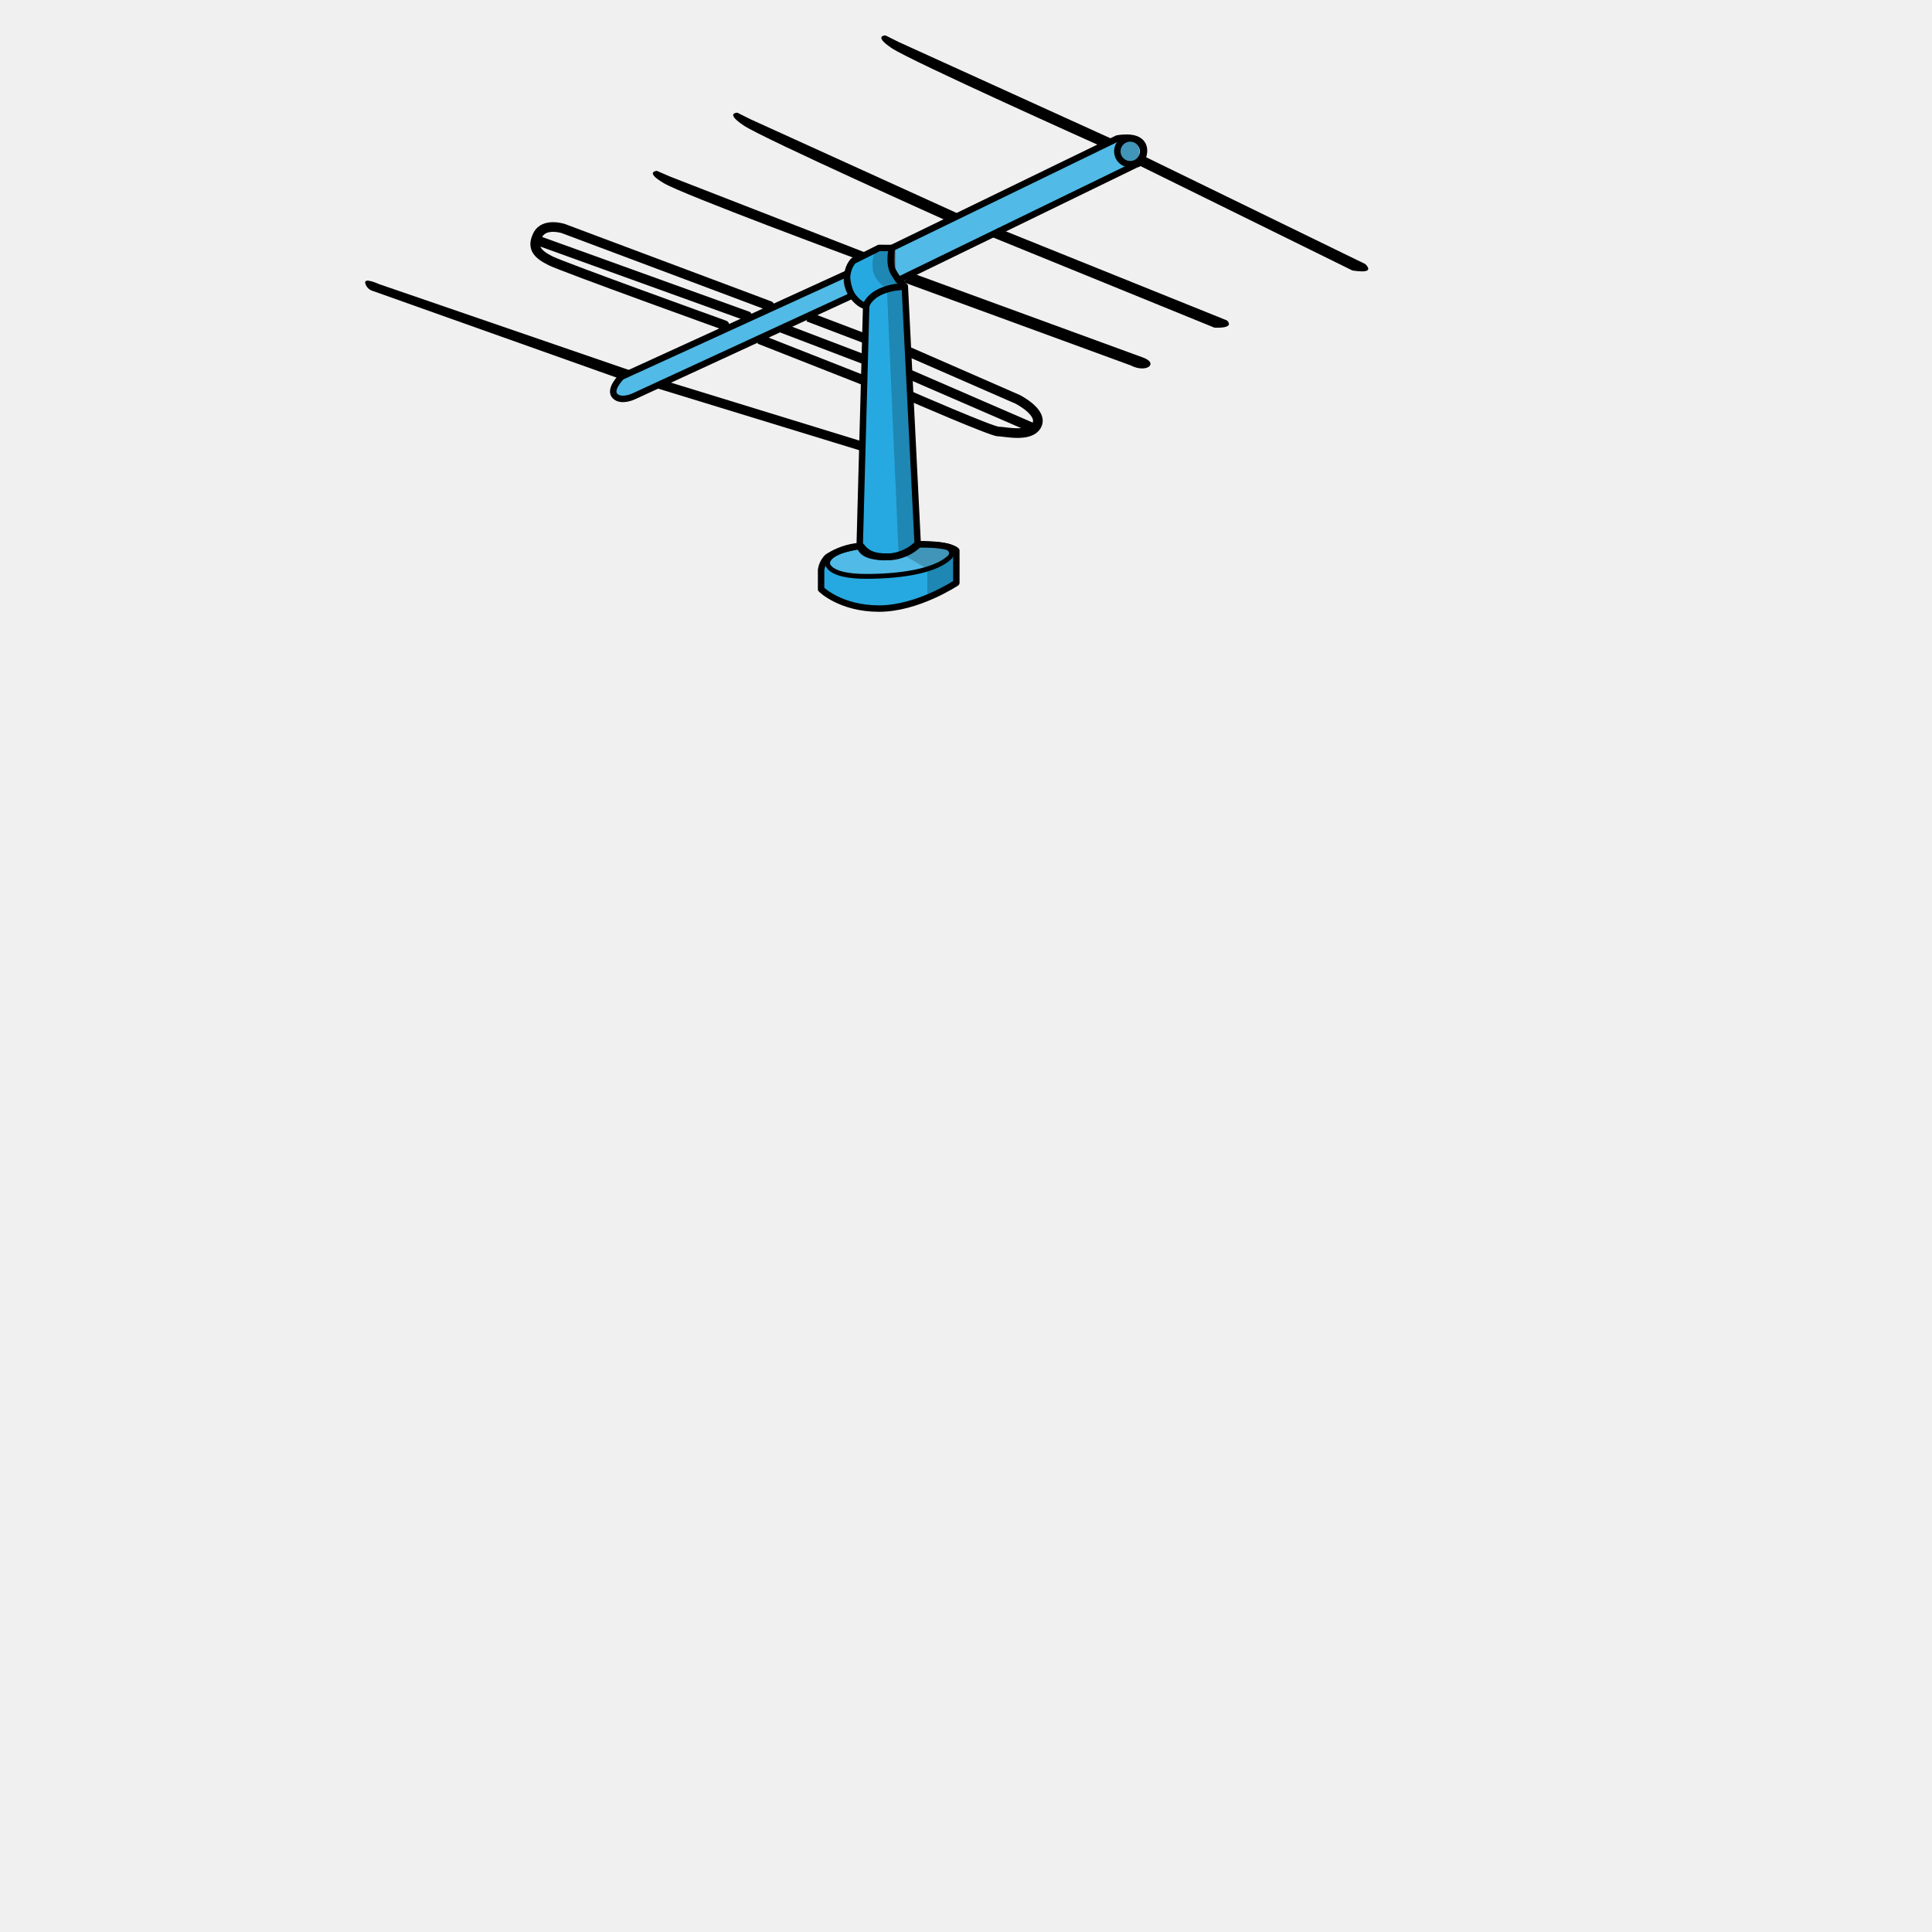
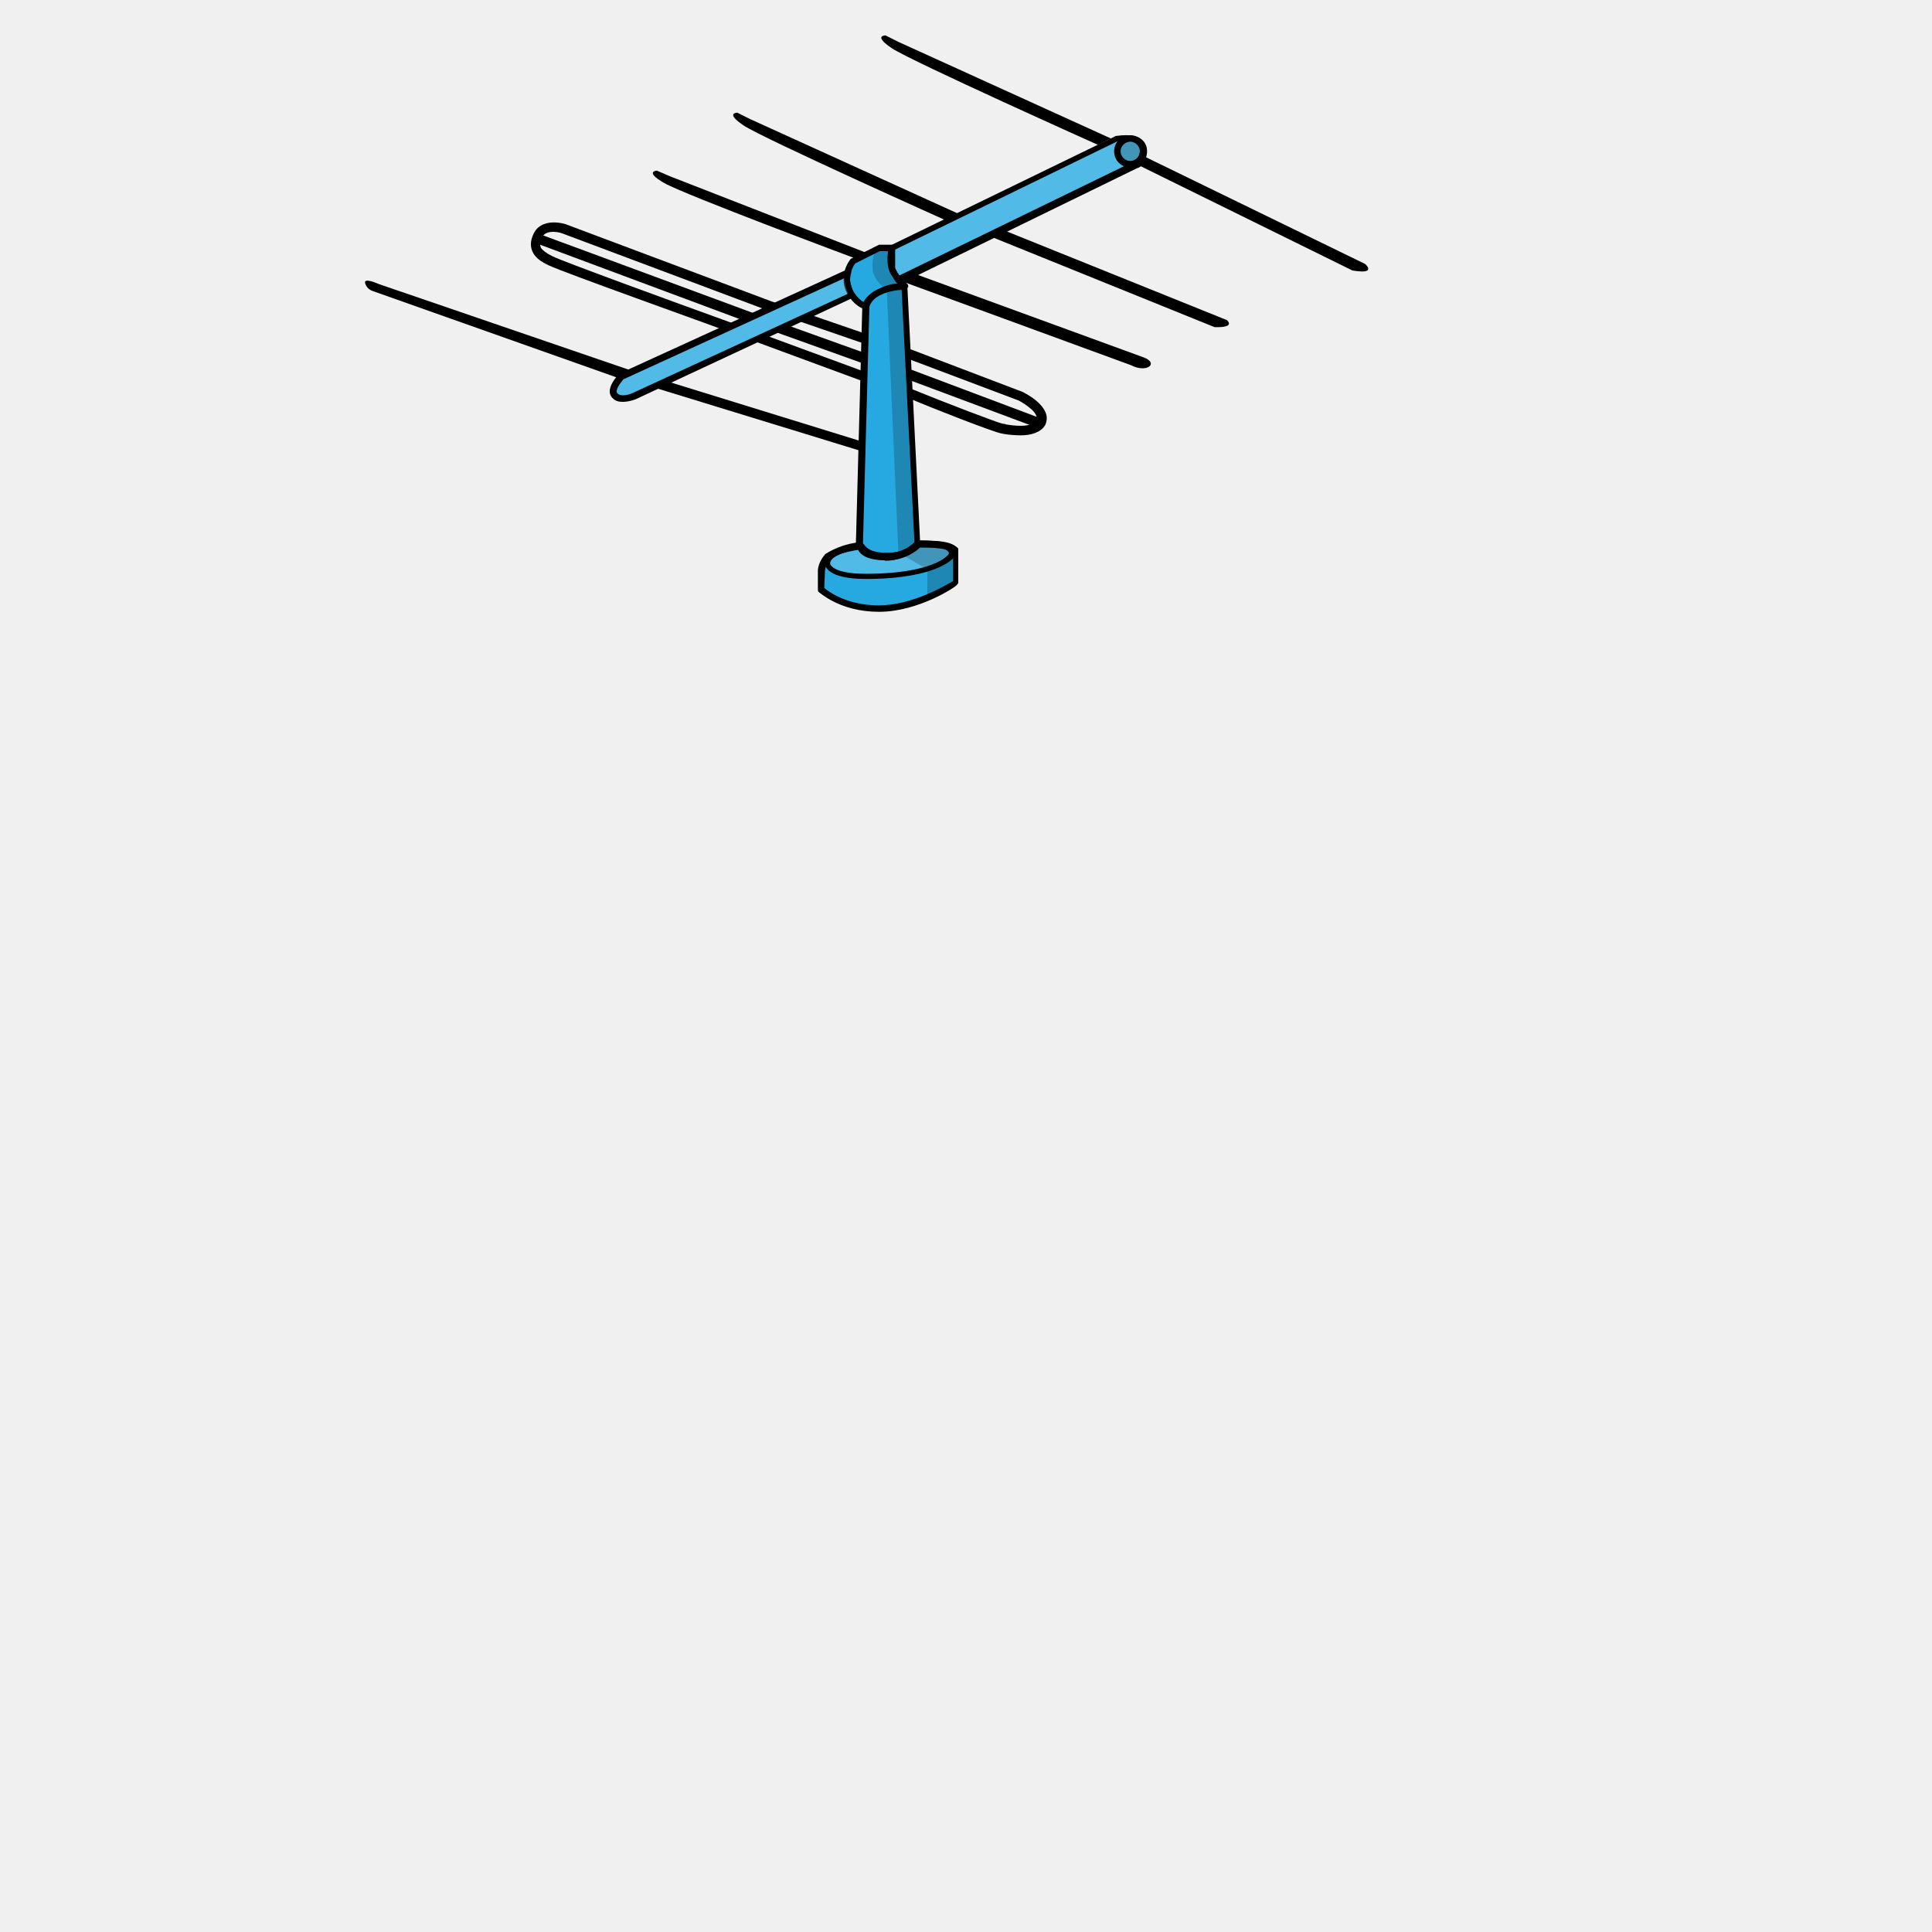
- <svg xmlns="http://www.w3.org/2000/svg" viewBox="0 0 300 300">
-   <defs>
-     <style>.cls-1{fill:#26a9e0;}.cls-10,.cls-2,.cls-4,.cls-8,.cls-9{fill:none;}.cls-10,.cls-2,.cls-3,.cls-4,.cls-5,.cls-6,.cls-8,.cls-9{stroke:#000;}.cls-2,.cls-3,.cls-4,.cls-5,.cls-6,.cls-8{stroke-linecap:round;}.cls-2,.cls-3,.cls-4,.cls-5,.cls-6,.cls-8,.cls-9{stroke-linejoin:round;}.cls-3,.cls-5{fill:#fff;}.cls-3,.cls-5,.cls-6,.cls-7{fill-opacity:0.2;}.cls-3,.cls-4{stroke-width:0.75px;}.cls-10,.cls-8,.cls-9{stroke-width:1.5px;}.cls-10{stroke-miterlimit:10;}</style>
-   </defs>
+ <svg xmlns="http://www.w3.org/2000/svg" version="1.1" id="Layer_1" x="0px" y="0px" viewBox="0 0 300 300" style="enable-background:new 0 0 300 300;" xml:space="preserve">
+   <style type="text/css">
+ 	.st0{fill:#26A9E0;}
+ 	.st1{fill:#FFFFFF;fill-opacity:0.2;}
+ 	.st2{fill-opacity:0.2;}
+ </style>
  <g id="accessory-08">
-     <g id="fill_color" data-name="fill color">
-       <path class="cls-1" d="M128.5,86.5a3.49,3.49,0,0,0-1,2v3s3,3,9,3,12-4,12-4v-5s-1-1-6-1S131.5,84.5,128.5,86.5Z" />
-       <path class="cls-1" d="M173.5,21.5l-35,17s-.57,2.41.22,3.71l.78,1.29,37-18S178.5,20.5,173.5,21.5Z" />
-       <path class="cls-1" d="M96.5,58.5s-2,2-1,3,3,0,3,0l33.66-15.9a6.44,6.44,0,0,1-.66-3.1Z" />
-       <path class="cls-1" d="M134.5,47.5l-1,37a4.33,4.33,0,0,0,4,2,7.65,7.65,0,0,0,5-2l-2-40S135.5,44.5,134.5,47.5Z" />
-       <path class="cls-1" d="M136.5,38.5l-4,2a3.76,3.76,0,0,0-.81,1.55,5.34,5.34,0,0,0-.19,1.45c0,2,2,4,3,4,0,0-.17-.54,1.42-1.77a8.26,8.26,0,0,1,4.32-1.22h.26s-2-2-2-3v-3Z" />
+     <path d="M161.3,66.4c-0.1,0-0.2,0-0.3,0l-20.1-7.5l-25.1-9L83.6,37.9c-0.4-0.1-0.6-0.6-0.4-1c0.1-0.4,0.6-0.6,1-0.4l32.2,11.9   l25.1,9l20.2,7.6c0.4,0.1,0.6,0.6,0.4,1C161.9,66.2,161.6,66.4,161.3,66.4z" />
+     <path d="M158.5,67.6c-0.9,0-1.9-0.1-2.5-0.2c-0.2,0-0.4-0.1-0.5-0.1c-1-0.1-11.2-4.1-14.2-5.4l-29-10.7c-1-0.4-25.1-9-27.1-10   c-1.3-0.6-2-1.2-2.4-1.9c-0.5-0.9-0.5-1.9,0.1-3.1c1-2,3.6-1.8,4.9-1.4l32,12l21.5,7.4l17.6,6.7c0.1,0.1,1.2,0.6,2.1,1.4   c1.8,1.6,1.7,2.8,1.3,3.7C161.6,67.2,160,67.6,158.5,67.6z M85.9,36c-0.7,0-1.4,0.2-1.7,0.8c-0.5,0.9-0.3,1.4-0.2,1.7   c0.3,0.4,0.8,0.8,1.8,1.3c1.6,0.8,18.3,6.9,26.9,10l29.1,10.7c4.9,2,13,5.1,13.9,5.3c0.1,0,0.3,0,0.5,0.1c1.1,0.2,4.1,0.6,4.7-0.7   c0.5-1-1.6-2.4-2.7-3l-17.5-6.6l-21.5-7.4l-32-12l0,0C87.2,36.2,86.6,36,85.9,36z" />
+     <g id="fill_color">
+       <path class="st0" d="M128.5,86.5c-0.5,0.5-0.9,1.2-1,2v3c0,0,3,3,9,3s12-4,12-4v-5c0,0-1-1-6-1S131.5,84.5,128.5,86.5z" />
+       <path class="st0" d="M173.5,21.5l-35,17c0,0-0.6,2.4,0.2,3.7l0.8,1.3l37-18C176.5,25.5,179.1,20.3,173.5,21.5z" />
+       <path class="st0" d="M96.5,58.5c0,0-2,2-1,3s3,0,3,0l33.7-15.9c-0.5-1-0.7-2-0.7-3.1L96.5,58.5z" />
+       <path class="st0" d="M134.5,47.5l-1,37c0.9,1.4,2.4,2.1,4,2c1.9,0,3.6-0.7,5-2l-2-40C140.5,44.5,135.5,44.5,134.5,47.5z" />
+       <path class="st0" d="M136.5,38.5l-4,2c-0.4,0.4-0.7,1-0.8,1.5c-0.1,0.5-0.2,1-0.2,1.5c0,2,2,4,3,4c0,0-0.2-0.5,1.4-1.8    c1.3-0.8,2.8-1.2,4.3-1.2h0.3c0,0-2-2-2-3v-3L136.5,38.5z" />
    </g>
-     <path class="cls-2" d="M134.5,47.5l-1,37a4.33,4.33,0,0,0,4,2,7.65,7.65,0,0,0,5-2l-2-40S135.5,44.5,134.5,47.5Z" />
-     <path class="cls-3" d="M128.5,87.5s0,2,6,2,11-1,13-3c.48-.55.5-1.75-2.25-1.87-1,0-3.15,0-3.15,0a6.77,6.77,0,0,1-4.1,1.8c-3.5.1-4.31-1.6-4.31-1.6S128.5,85.5,128.5,87.5Z" />
-     <path class="cls-2" d="M128.5,86.5a3.49,3.49,0,0,0-1,2v3s3,3,9,3,12-4,12-4v-5s-.8-1-5.8-1a7.15,7.15,0,0,1-4.57,2c-1.63,0-4.17,0-4.63-1.72A10.71,10.71,0,0,0,128.5,86.5Z" />
-     <path class="cls-4" d="M128.5,86.5a3.49,3.49,0,0,0-1,2v3s3,3,9,3,12-4,12-4v-5c-.63-.65-1.9-1.15-6-1a6.16,6.16,0,0,1-4.17,1.8c-3.83.2-4.41-1.46-4.41-1.46S129.5,85.5,128.5,86.5Z" />
-     <path class="cls-2" d="M136.5,38.5l-4,2a3.76,3.76,0,0,0-.81,1.55,5.34,5.34,0,0,0-.19,1.45c0,2,2,4,3,4,0,0-.17-.54,1.42-1.77a8.26,8.26,0,0,1,4.32-1.22h.26s-2-2-2-3v-3Z" />
-     <path class="cls-5" d="M96.5,58.5s-2,2-1,3,3,0,3,0l33.8-15.6a7.45,7.45,0,0,1-.8-3.4Z" />
-     <path class="cls-5" d="M173.5,21.5l-35,17s-.57,2.41.22,3.71l.78,1.29,37-18C177.52,25.52,179.49,20.53,173.5,21.5Z" />
-     <circle class="cls-6" cx="175.5" cy="23.5" r="2" />
-     <path d="M137.5,5.5s-2,0,1,2,32,15,32,15l2-1-33-15Z" />
-     <path d="M56.72,44a1.7,1.7,0,0,0,1.2,1.19L96.29,58.83l1.89-1.2L58.81,44.1S56.44,43,56.72,44Z" />
-     <path d="M114.5,17.5s-2,0,1,2,32,15,32,15l2-1-33-15Z" />
-     <path d="M102,26.53s-2,.12,1.12,1.94S133,40.2,133,40.2l1.91-.77-30.83-12Z" />
-     <path d="M177.5,24.19,212,41c1,1,.39,1.37-2,1L176.5,25.5S177,25.38,177.5,24.19Z" />
-     <path d="M154.91,35.41l35.6,14.34S192,51,188.58,50.88L154,36.79Z" />
-     <polygon points="102.89 59.02 134.34 68.69 133.65 69.98 101 59.98 102.89 59.02" />
-     <path d="M142,42.54l35.55,13c2.4.9.47,2.47-2,1.19L140.2,43.79Z" />
-     <path class="cls-7" d="M136,38.75a5.37,5.37,0,0,0-.5,2.75c0,2,2.22,3.37,2.22,3.37l1.8,40.84L144,88.34v4l4.46-1.89v-5a35.36,35.36,0,0,0-6-1l-2-40a3.7,3.7,0,0,1-2-3v-3Z" />
-     <path class="cls-8" d="M119.5,47.5l-32-12s-3-1-4,1,0,3,2,4,27,10,27,10" />
-     <line class="cls-8" x1="116.05" y1="49.09" x2="83.95" y2="37.51" />
-     <line class="cls-9" x1="125.5" y1="49.2" x2="134.36" y2="52.57" />
-     <line class="cls-10" x1="117.9" y1="52.66" x2="134" y2="59" />
-     <line class="cls-10" x1="121.42" y1="50.93" x2="134.27" y2="55.83" />
-     <path class="cls-10" d="M141,54.57,158,62s4,2,3,4-5,1-6,1-13.65-5.5-13.65-5.5" />
-     <line class="cls-9" x1="141.18" y1="58.12" x2="160.5" y2="66.5" />
+     <path d="M137.1,87c-1.6,0-3.2-0.8-4.1-2.2c-0.1-0.1-0.1-0.2-0.1-0.3l1-37c0,0,0-0.1,0-0.1c1.1-3.3,6.3-3.3,6.5-3.3   c0.3,0,0.5,0.2,0.5,0.5l2,40c0,0.1-0.1,0.3-0.2,0.4c-1.5,1.3-3.4,2.1-5.3,2.1C137.4,87,137.3,87,137.1,87z M134,84.4   c0.8,1.1,2.1,1.8,3.5,1.6c1.7,0,3.3-0.6,4.5-1.7L140,45c-1.2,0.1-4.3,0.5-5,2.6L134,84.4z" />
+     <g>
+       <path class="st1" d="M128.5,87.5c0,0,0,2,6,2s11-1,13-3c0.5-0.6,0.5-1.8-2.2-1.9c-1,0-3.1,0-3.1,0c-1.1,1-2.6,1.7-4.1,1.8    c-3.5,0.1-4.3-1.6-4.3-1.6S128.5,85.5,128.5,87.5z" />
+       <path d="M134.5,89.9c-6.2,0-6.4-2.1-6.4-2.4c0-2.3,5-3,5.5-3c0.2,0,0.3,0.1,0.4,0.2c0,0.1,0.8,1.5,4,1.4c1.4-0.1,2.8-0.7,3.9-1.7    c0.1-0.1,0.2-0.1,0.3-0.1h3.1c1.5,0.1,2.5,0.5,2.8,1.2c0.2,0.4,0.1,0.9-0.2,1.3C145.8,88.7,141,89.9,134.5,89.9z M128.9,87.5    c0,0.1,0.3,1.6,5.6,1.6c6.2,0,10.9-1.1,12.7-2.9c0.1-0.1,0.2-0.3,0.1-0.5c-0.1-0.1-0.4-0.6-2.1-0.7l-3,0c-1.2,1-2.7,1.7-4.2,1.8    c-2.9,0.1-4.1-1.1-4.5-1.6C131.6,85.5,128.9,86.3,128.9,87.5z" />
+     </g>
+     <path d="M136.5,95c-6.1,0-9.2-3-9.4-3.1c-0.1-0.1-0.1-0.2-0.1-0.4v-3c0.1-0.9,0.5-1.7,1.1-2.4c0,0,0,0,0.1-0.1   c1.6-1,3.4-1.6,5.2-1.8c0.2,0,0.5,0.1,0.5,0.4c0.4,1.3,2.6,1.3,4.1,1.3c1.6-0.1,3.1-0.7,4.2-1.9c0.1-0.1,0.2-0.1,0.3-0.1   c5,0,6,1,6.2,1.2c0.1,0.1,0.1,0.2,0.1,0.3v5c0,0.2-0.1,0.3-0.2,0.4C148.5,91.1,142.6,95,136.5,95z M128,91.3   c0.7,0.6,3.5,2.7,8.5,2.7c5.1,0,10.4-3.1,11.5-3.8v-4.5c-0.3-0.2-1.6-0.7-5.1-0.7c-1.3,1.2-3,1.9-4.7,2c-1.6,0-4.2,0-5-1.7   c-1.5,0.2-3,0.7-4.3,1.6c-0.4,0.5-0.7,1-0.8,1.7L128,91.3z" />
+     <g>
+       <path class="st1" d="M173.5,21.5l-35,17c0,0-0.6,2.4,0.2,3.7l0.8,1.3l37-18C177.5,25.5,179.5,20.5,173.5,21.5z" />
+       <path d="M139.5,44c-0.2,0-0.3-0.1-0.4-0.2l-0.8-1.3c-0.9-1.5-0.3-4-0.3-4.1c0-0.1,0.1-0.3,0.3-0.3l35-17c0,0,0.1,0,0.1,0    c2.1-0.3,3.6,0,4.3,1c0.7,1,0.4,2.2,0,3c-0.3,0.6-0.7,0.9-1.1,1l-36.9,18C139.6,44,139.6,44,139.5,44z M138.9,38.8    c-0.1,0.8-0.3,2.3,0.2,3.1l0.5,0.9l36.6-17.8c0.1,0,0.2,0,0.2-0.1c0.2-0.1,0.8-1.1,0.6-2c-0.3-1.3-2.3-1.2-3.4-1L138.9,38.8z" />
+     </g>
+     <path d="M136.5,94.9c-6.1,0-9.1-3-9.3-3.1c-0.1-0.1-0.1-0.2-0.1-0.3v-3c0.1-0.9,0.5-1.7,1.1-2.3l0,0c1.1-1.1,5.2-1.7,5.6-1.8   c0.2,0,0.4,0.1,0.4,0.2c0,0,0.6,1.4,4,1.2c1.5,0,2.9-0.6,3.9-1.7c0.1-0.1,0.2-0.1,0.3-0.1c4.4-0.2,5.6,0.4,6.3,1.1   c0.1,0.1,0.1,0.2,0.1,0.3v5c0,0.1-0.1,0.2-0.2,0.3C148.5,91,142.5,94.9,136.5,94.9z M127.9,91.3c0.6,0.5,3.5,2.8,8.6,2.8   c5.3,0,10.6-3.2,11.6-3.8v-4.6c-0.5-0.5-1.7-0.9-5.5-0.8c-1.2,1.1-2.7,1.8-4.3,1.8c-3.1,0.2-4.3-0.9-4.6-1.4   c-1.3,0.2-4.3,0.8-5,1.5c0,0,0,0,0,0c-0.5,0.5-0.8,1.1-0.9,1.8L127.9,91.3z M128.5,86.5L128.5,86.5L128.5,86.5z" />
+     <path d="M134.5,48c-1.3,0-3.5-2.2-3.5-4.5c0-0.5,0.1-1.1,0.2-1.6c0.2-0.6,0.5-1.2,0.9-1.7c0,0,0.1-0.1,0.2-0.1l4-2   c0.1,0,0.1-0.1,0.2-0.1l2,0c0.3,0,0.5,0.2,0.5,0.5v3c0,0.5,1,1.8,1.9,2.6c0.1,0.1,0.2,0.4,0.1,0.5c-0.1,0.2-0.3,0.3-0.5,0.3h-0.3   c-1.4,0-2.8,0.4-4.1,1.1c-1,0.8-1.2,1.2-1.2,1.3c0,0.1,0,0.2-0.1,0.3C134.8,47.9,134.7,48,134.5,48z M135,47.4   C135,47.4,135,47.4,135,47.4C135,47.4,135,47.4,135,47.4z M135,47.4C135,47.4,135,47.4,135,47.4C135,47.4,135,47.4,135,47.4z    M135,47.4C135,47.4,135,47.4,135,47.4C135,47.4,135,47.4,135,47.4z M132.8,40.9c-0.3,0.4-0.5,0.8-0.6,1.3   c-0.1,0.4-0.2,0.9-0.2,1.3c0,1.5,1.3,3,2.1,3.4c0.2-0.4,0.6-0.9,1.5-1.6c1.2-0.7,2.5-1.2,3.8-1.3c-0.6-0.7-1.4-1.8-1.4-2.5V39   l-1.4,0L132.8,40.9z" />
+     <g>
+       <path class="st1" d="M96.5,58.5c0,0-2,2-1,3s3,0,3,0l33.8-15.6c-0.5-1.1-0.8-2.2-0.8-3.4L96.5,58.5z" />
+       <path d="M96.7,62.4c-0.6,0-1.1-0.1-1.6-0.6c-1.3-1.3,0.8-3.5,1-3.7c0,0,0.1-0.1,0.1-0.1l35-16c0.2-0.1,0.3-0.1,0.5,0    c0.1,0.1,0.2,0.3,0.2,0.4c0,1.1,0.3,2.2,0.7,3.2c0.1,0.1,0.1,0.3,0,0.4s-0.1,0.2-0.3,0.3L98.7,62C98.7,62,97.7,62.4,96.7,62.4z     M96.8,58.9c-0.5,0.6-1.4,1.8-0.9,2.2c0.6,0.6,2,0.1,2.4-0.1l33.4-15.4c-0.3-0.8-0.5-1.6-0.6-2.4L96.8,58.9z" />
+     </g>
+     <path d="M137.5,5.5c0,0-2,0,1,2s32,15,32,15l2-1l-33-15L137.5,5.5z" />
+     <path d="M56.7,44c0.2,0.6,0.6,1,1.2,1.2l38.4,13.6l1.9-1.2L58.8,44.1C58.8,44.1,56.4,43,56.7,44z" />
+     <g>
+       <circle class="st2" cx="175.5" cy="23.5" r="2" />
+       <path d="M175.5,26c-1.4,0-2.5-1.1-2.5-2.5s1.1-2.5,2.5-2.5s2.5,1.1,2.5,2.5S176.9,26,175.5,26z M175.5,22c-0.8,0-1.5,0.7-1.5,1.5    s0.7,1.5,1.5,1.5s1.5-0.7,1.5-1.5S176.3,22,175.5,22z" />
+     </g>
+     <path d="M114.5,17.5c0,0-2,0,1,2s32,15,32,15l2-1l-33-15L114.5,17.5z" />
+     <path d="M102,26.5c0,0-2,0.1,1.1,1.9S133,40.2,133,40.2l1.9-0.8l-30.8-12L102,26.5z" />
+     <path d="M177.5,24.2L212,41c1,1,0.4,1.4-2,1l-33.5-16.5C176.5,25.5,177,25.4,177.5,24.2z" />
+     <path d="M155,35.4l35.5,14.3c0,0,1.5,1.2-1.9,1.1L154,36.8L155,35.4z" />
+     <polygon points="102.9,59 134.3,68.7 133.6,70 101,60  " />
+     <path d="M142,42.5l35.6,13c2.4,0.9,0.5,2.5-2,1.2l-35.5-13L142,42.5z" />
+     <path class="st2" d="M136,38.8c-0.4,0.9-0.6,1.8-0.5,2.8c0,2,2.2,3.4,2.2,3.4l1.8,40.8l4.5,2.6v4l4.5-1.9v-5c-2-0.5-4-0.8-6-1   l-2-40c-1.1-0.6-1.9-1.7-2-3v-3L136,38.8z" />
  </g>
</svg>
